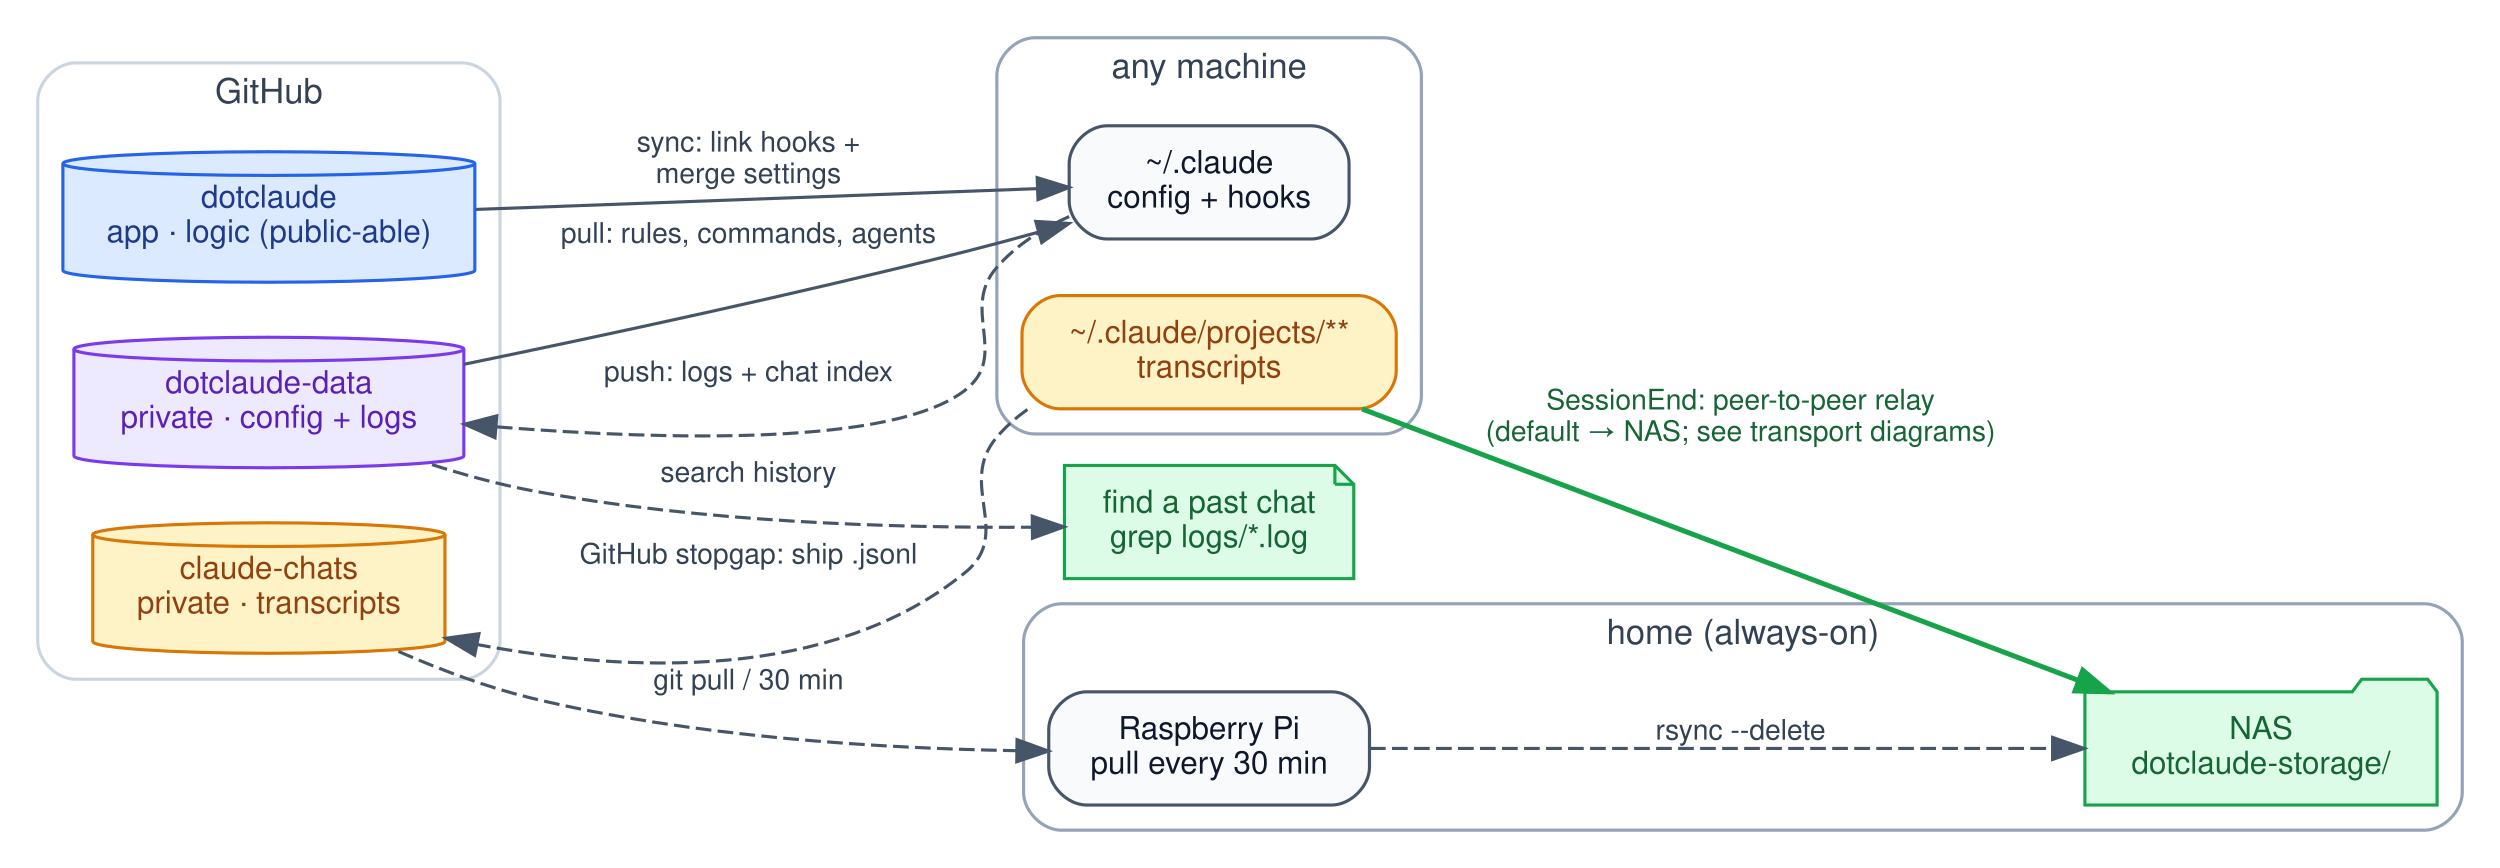
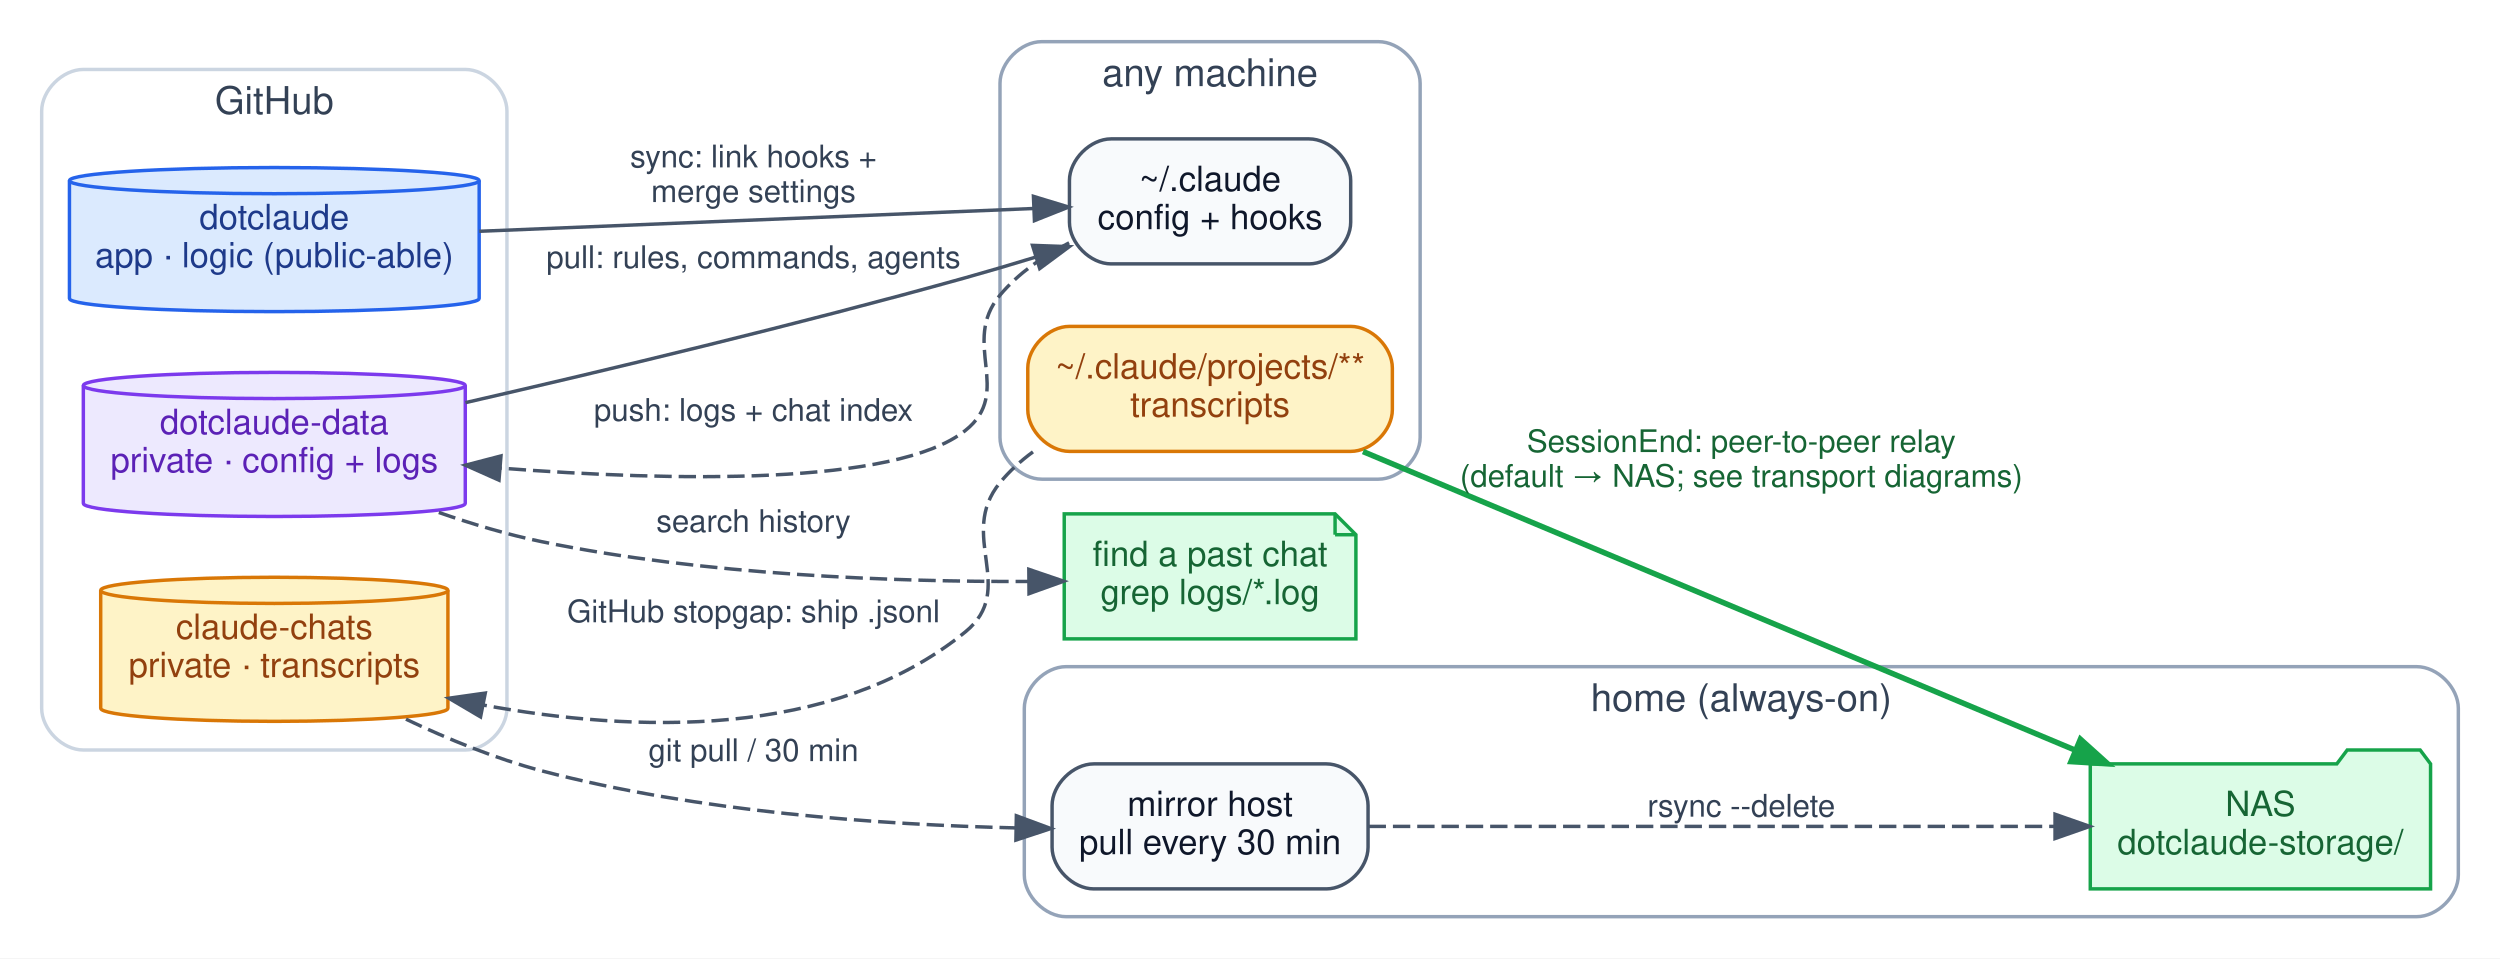
- <svg xmlns="http://www.w3.org/2000/svg" width="795pt" height="276pt" viewBox="0.00 0.00 795.00 276.00">
+ <svg xmlns="http://www.w3.org/2000/svg" width="720pt" height="276pt" viewBox="0.00 0.00 720.00 276.00">
  <g id="graph0" class="graph" transform="scale(1 1) rotate(0) translate(4 272)">
-     <polygon fill="white" stroke="transparent" points="-4,4 -4,-272 791,-272 791,4 -4,4" />
+     <polygon fill="white" stroke="transparent" points="-4,4 -4,-272 716,-272 716,4 -4,4" />
    <g id="clust1" class="cluster">
-       <path fill="white" stroke="#cbd5e1" d="M20,-56C20,-56 143,-56 143,-56 149,-56 155,-62 155,-68 155,-68 155,-240 155,-240 155,-246 149,-252 143,-252 143,-252 20,-252 20,-252 14,-252 8,-246 8,-240 8,-240 8,-68 8,-68 8,-62 14,-56 20,-56" />
-       <text text-anchor="middle" x="81.5" y="-239.2" font-family="Helvetica,sans-Serif" font-size="11.00" fill="#334155">GitHub</text>
+       <path fill="white" stroke="#cbd5e1" d="M20,-56C20,-56 130,-56 130,-56 136,-56 142,-62 142,-68 142,-68 142,-240 142,-240 142,-246 136,-252 130,-252 130,-252 20,-252 20,-252 14,-252 8,-246 8,-240 8,-240 8,-68 8,-68 8,-62 14,-56 20,-56" />
+       <text text-anchor="middle" x="75" y="-239.2" font-family="Helvetica" font-size="11.00" fill="#334155">GitHub</text>
    </g>
    <g id="clust2" class="cluster">
-       <path fill="white" stroke="#94a3b8" d="M325,-134C325,-134 436,-134 436,-134 442,-134 448,-140 448,-146 448,-146 448,-248 448,-248 448,-254 442,-260 436,-260 436,-260 325,-260 325,-260 319,-260 313,-254 313,-248 313,-248 313,-146 313,-146 313,-140 319,-134 325,-134" />
-       <text text-anchor="middle" x="380.5" y="-247.2" font-family="Helvetica,sans-Serif" font-size="11.00" fill="#334155">any machine</text>
+       <path fill="white" stroke="#94a3b8" d="M296,-134C296,-134 393,-134 393,-134 399,-134 405,-140 405,-146 405,-146 405,-248 405,-248 405,-254 399,-260 393,-260 393,-260 296,-260 296,-260 290,-260 284,-254 284,-248 284,-248 284,-146 284,-146 284,-140 290,-134 296,-134" />
+       <text text-anchor="middle" x="344.5" y="-247.2" font-family="Helvetica" font-size="11.00" fill="#334155">any machine</text>
    </g>
    <g id="clust3" class="cluster">
-       <path fill="white" stroke="#94a3b8" d="M333.5,-8C333.5,-8 767,-8 767,-8 773,-8 779,-14 779,-20 779,-20 779,-68 779,-68 779,-74 773,-80 767,-80 767,-80 333.5,-80 333.5,-80 327.5,-80 321.5,-74 321.5,-68 321.5,-68 321.5,-20 321.5,-20 321.5,-14 327.5,-8 333.5,-8" />
-       <text text-anchor="middle" x="550.25" y="-67.2" font-family="Helvetica,sans-Serif" font-size="11.00" fill="#334155">home (always-on)</text>
+       <path fill="white" stroke="#94a3b8" d="M303,-8C303,-8 692,-8 692,-8 698,-8 704,-14 704,-20 704,-20 704,-68 704,-68 704,-74 698,-80 692,-80 692,-80 303,-80 303,-80 297,-80 291,-74 291,-68 291,-68 291,-20 291,-20 291,-14 297,-8 303,-8" />
+       <text text-anchor="middle" x="497.5" y="-67.2" font-family="Helvetica" font-size="11.00" fill="#334155">home (always-on)</text>
    </g>
    <g id="node1" class="node">
-       <path fill="#dbeafe" stroke="#2563eb" d="M147,-219.98C147,-222.06 117.64,-223.75 81.5,-223.75 45.36,-223.75 16,-222.06 16,-219.98 16,-219.98 16,-186.02 16,-186.02 16,-183.94 45.36,-182.25 81.5,-182.25 117.64,-182.25 147,-183.94 147,-186.02 147,-186.02 147,-219.98 147,-219.98" />
-       <path fill="none" stroke="#2563eb" d="M147,-219.98C147,-217.9 117.64,-216.21 81.5,-216.21 45.36,-216.21 16,-217.9 16,-219.98" />
-       <text text-anchor="middle" x="81.5" y="-206" font-family="Helvetica,sans-Serif" font-size="10.00" fill="#1e3a8a">dotclaude</text>
-       <text text-anchor="middle" x="81.5" y="-195" font-family="Helvetica,sans-Serif" font-size="10.00" fill="#1e3a8a">app · logic (public-able)</text>
+       <path fill="#dbeafe" stroke="#2563eb" d="M134,-219.98C134,-222.06 107.56,-223.75 75,-223.75 42.44,-223.75 16,-222.06 16,-219.98 16,-219.98 16,-186.02 16,-186.02 16,-183.94 42.44,-182.25 75,-182.25 107.56,-182.25 134,-183.94 134,-186.02 134,-186.02 134,-219.98 134,-219.98" />
+       <path fill="none" stroke="#2563eb" d="M134,-219.98C134,-217.9 107.56,-216.21 75,-216.21 42.44,-216.21 16,-217.9 16,-219.98" />
+       <text text-anchor="middle" x="75" y="-206" font-family="Helvetica" font-size="10.00" fill="#1e3a8a">dotclaude</text>
+       <text text-anchor="middle" x="75" y="-195" font-family="Helvetica" font-size="10.00" fill="#1e3a8a">app · logic (public-able)</text>
    </g>
    <g id="node4" class="node">
-       <path fill="#f8fafc" stroke="#475569" d="M413,-232C413,-232 348,-232 348,-232 342,-232 336,-226 336,-220 336,-220 336,-208 336,-208 336,-202 342,-196 348,-196 348,-196 413,-196 413,-196 419,-196 425,-202 425,-208 425,-208 425,-220 425,-220 425,-226 419,-232 413,-232" />
-       <text text-anchor="middle" x="380.5" y="-217" font-family="Helvetica,sans-Serif" font-size="10.00" fill="#0f172a">~/.claude</text>
-       <text text-anchor="middle" x="380.5" y="-206" font-family="Helvetica,sans-Serif" font-size="10.00" fill="#0f172a">config + hooks</text>
+       <path fill="#f8fafc" stroke="#475569" d="M373,-232C373,-232 316,-232 316,-232 310,-232 304,-226 304,-220 304,-220 304,-208 304,-208 304,-202 310,-196 316,-196 316,-196 373,-196 373,-196 379,-196 385,-202 385,-208 385,-208 385,-220 385,-220 385,-226 379,-232 373,-232" />
+       <text text-anchor="middle" x="344.5" y="-217" font-family="Helvetica" font-size="10.00" fill="#0f172a">~/.claude</text>
+       <text text-anchor="middle" x="344.5" y="-206" font-family="Helvetica" font-size="10.00" fill="#0f172a">config + hooks</text>
    </g>
    <g id="edge1" class="edge">
-       <path fill="none" stroke="#475569" d="M147.31,-205.4C200.69,-207.38 275.5,-210.15 325.63,-212" />
-       <polygon fill="#475569" stroke="#475569" points="325.82,-215.51 335.94,-212.39 326.08,-208.52 325.82,-215.51" />
-       <text text-anchor="middle" x="234" y="-223.8" font-family="Helvetica,sans-Serif" font-size="9.00" fill="#334155">sync: link hooks +</text>
-       <text text-anchor="middle" x="234" y="-213.8" font-family="Helvetica,sans-Serif" font-size="9.00" fill="#334155">merge settings</text>
+       <path fill="none" stroke="#475569" d="M134.04,-205.39C181.66,-207.34 248.36,-210.09 293.6,-211.95" />
+       <polygon fill="#475569" stroke="#475569" points="293.63,-215.45 303.76,-212.37 293.92,-208.46 293.63,-215.45" />
+       <text text-anchor="middle" x="213" y="-223.8" font-family="Helvetica" font-size="9.00" fill="#334155">sync: link hooks +</text>
+       <text text-anchor="middle" x="213" y="-213.8" font-family="Helvetica" font-size="9.00" fill="#334155">merge settings</text>
    </g>
    <g id="node2" class="node">
-       <path fill="#ede9fe" stroke="#7c3aed" d="M143.5,-160.98C143.5,-163.06 115.71,-164.75 81.5,-164.75 47.29,-164.75 19.5,-163.06 19.5,-160.98 19.5,-160.98 19.5,-127.02 19.5,-127.02 19.5,-124.94 47.29,-123.25 81.5,-123.25 115.71,-123.25 143.5,-124.94 143.5,-127.02 143.5,-127.02 143.5,-160.98 143.5,-160.98" />
-       <path fill="none" stroke="#7c3aed" d="M143.5,-160.98C143.5,-158.9 115.71,-157.21 81.5,-157.21 47.29,-157.21 19.5,-158.9 19.5,-160.98" />
-       <text text-anchor="middle" x="81.5" y="-147" font-family="Helvetica,sans-Serif" font-size="10.00" fill="#5b21b6">dotclaude-data</text>
-       <text text-anchor="middle" x="81.5" y="-136" font-family="Helvetica,sans-Serif" font-size="10.00" fill="#5b21b6">private · config + logs</text>
+       <path fill="#ede9fe" stroke="#7c3aed" d="M130,-160.98C130,-163.06 105.35,-164.75 75,-164.75 44.65,-164.75 20,-163.06 20,-160.98 20,-160.98 20,-127.02 20,-127.02 20,-124.94 44.65,-123.25 75,-123.25 105.35,-123.25 130,-124.94 130,-127.02 130,-127.02 130,-160.98 130,-160.98" />
+       <path fill="none" stroke="#7c3aed" d="M130,-160.98C130,-158.9 105.35,-157.21 75,-157.21 44.65,-157.21 20,-158.9 20,-160.98" />
+       <text text-anchor="middle" x="75" y="-147" font-family="Helvetica" font-size="10.00" fill="#5b21b6">dotclaude-data</text>
+       <text text-anchor="middle" x="75" y="-136" font-family="Helvetica" font-size="10.00" fill="#5b21b6">private · config + logs</text>
    </g>
    <g id="edge2" class="edge">
-       <path fill="none" stroke="#475569" d="M143.59,-156.17C187.99,-165.3 249.44,-178.48 303,-192 310.54,-193.9 318.46,-196.03 326.22,-198.19" />
-       <polygon fill="#475569" stroke="#475569" points="325.37,-201.59 335.94,-200.94 327.27,-194.85 325.37,-201.59" />
-       <text text-anchor="middle" x="234" y="-194.8" font-family="Helvetica,sans-Serif" font-size="9.00" fill="#334155">pull: rules, commands, agents</text>
+       <path fill="none" stroke="#475569" d="M130.04,-156.04C169.99,-165.2 225.62,-178.5 274,-192 280.55,-193.83 287.42,-195.86 294.17,-197.93" />
+       <polygon fill="#475569" stroke="#475569" points="293.36,-201.34 303.95,-200.96 295.44,-194.65 293.36,-201.34" />
+       <text text-anchor="middle" x="213" y="-194.8" font-family="Helvetica" font-size="9.00" fill="#334155">pull: rules, commands, agents</text>
    </g>
    <g id="node8" class="node">
-       <polygon fill="#dcfce7" stroke="#16a34a" points="420.5,-124 334.5,-124 334.5,-88 426.5,-88 426.5,-118 420.5,-124" />
-       <polyline fill="none" stroke="#16a34a" points="420.5,-124 420.5,-118 " />
-       <polyline fill="none" stroke="#16a34a" points="426.5,-118 420.5,-118 " />
-       <text text-anchor="middle" x="380.5" y="-109" font-family="Helvetica,sans-Serif" font-size="10.00" fill="#166534">find a past chat</text>
-       <text text-anchor="middle" x="380.5" y="-98" font-family="Helvetica,sans-Serif" font-size="10.00" fill="#166534">grep logs/*.log</text>
+       <polygon fill="#dcfce7" stroke="#16a34a" points="380.5,-124 302.5,-124 302.5,-88 386.5,-88 386.5,-118 380.5,-124" />
+       <polyline fill="none" stroke="#16a34a" points="380.5,-124 380.5,-118 " />
+       <polyline fill="none" stroke="#16a34a" points="386.5,-118 380.5,-118 " />
+       <text text-anchor="middle" x="344.5" y="-109" font-family="Helvetica" font-size="10.00" fill="#166534">find a past chat</text>
+       <text text-anchor="middle" x="344.5" y="-98" font-family="Helvetica" font-size="10.00" fill="#166534">grep logs/*.log</text>
    </g>
    <g id="edge8" class="edge">
-       <path fill="none" stroke="#475569" stroke-dasharray="5,2" d="M133.39,-124.25C143.71,-120.95 154.6,-117.97 165,-116 218.41,-105.9 280.57,-104.06 324.18,-104.35" />
-       <polygon fill="#475569" stroke="#475569" points="324.26,-107.85 334.29,-104.46 324.33,-100.85 324.26,-107.85" />
-       <text text-anchor="middle" x="234" y="-118.8" font-family="Helvetica,sans-Serif" font-size="9.00" fill="#334155">search history</text>
+       <path fill="none" stroke="#475569" stroke-dasharray="5,2" d="M122.38,-124.41C132.02,-121.06 142.22,-118.01 152,-116 198.85,-106.38 253.42,-104.41 292.3,-104.53" />
+       <polygon fill="#475569" stroke="#475569" points="292.3,-108.03 302.33,-104.61 292.36,-101.03 292.3,-108.03" />
+       <text text-anchor="middle" x="213" y="-118.8" font-family="Helvetica" font-size="9.00" fill="#334155">search history</text>
    </g>
    <g id="node3" class="node">
-       <path fill="#fef3c7" stroke="#d97706" d="M137.5,-101.98C137.5,-104.06 112.4,-105.75 81.5,-105.75 50.6,-105.75 25.5,-104.06 25.5,-101.98 25.5,-101.98 25.5,-68.02 25.5,-68.02 25.5,-65.94 50.6,-64.25 81.5,-64.25 112.4,-64.25 137.5,-65.94 137.5,-68.02 137.5,-68.02 137.5,-101.98 137.5,-101.98" />
-       <path fill="none" stroke="#d97706" d="M137.5,-101.98C137.5,-99.9 112.4,-98.21 81.5,-98.21 50.6,-98.21 25.5,-99.9 25.5,-101.98" />
-       <text text-anchor="middle" x="81.5" y="-88" font-family="Helvetica,sans-Serif" font-size="10.00" fill="#92400e">claude-chats</text>
-       <text text-anchor="middle" x="81.5" y="-77" font-family="Helvetica,sans-Serif" font-size="10.00" fill="#92400e">private · transcripts</text>
+       <path fill="#fef3c7" stroke="#d97706" d="M125,-101.98C125,-104.06 102.59,-105.75 75,-105.75 47.41,-105.75 25,-104.06 25,-101.98 25,-101.98 25,-68.02 25,-68.02 25,-65.94 47.41,-64.25 75,-64.25 102.59,-64.25 125,-65.94 125,-68.02 125,-68.02 125,-101.98 125,-101.98" />
+       <path fill="none" stroke="#d97706" d="M125,-101.98C125,-99.9 102.59,-98.21 75,-98.21 47.41,-98.21 25,-99.9 25,-101.98" />
+       <text text-anchor="middle" x="75" y="-88" font-family="Helvetica" font-size="10.00" fill="#92400e">claude-chats</text>
+       <text text-anchor="middle" x="75" y="-77" font-family="Helvetica" font-size="10.00" fill="#92400e">private · transcripts</text>
    </g>
    <g id="node6" class="node">
-       <path fill="#f8fafc" stroke="#475569" d="M419.5,-52C419.5,-52 341.5,-52 341.5,-52 335.5,-52 329.5,-46 329.5,-40 329.5,-40 329.5,-28 329.5,-28 329.5,-22 335.5,-16 341.5,-16 341.5,-16 419.5,-16 419.5,-16 425.5,-16 431.5,-22 431.5,-28 431.5,-28 431.5,-40 431.5,-40 431.5,-46 425.5,-52 419.5,-52" />
-       <text text-anchor="middle" x="380.5" y="-37" font-family="Helvetica,sans-Serif" font-size="10.00" fill="#0f172a">Raspberry Pi</text>
-       <text text-anchor="middle" x="380.5" y="-26" font-family="Helvetica,sans-Serif" font-size="10.00" fill="#0f172a">pull every 30 min</text>
+       <path fill="#f8fafc" stroke="#475569" d="M378,-52C378,-52 311,-52 311,-52 305,-52 299,-46 299,-40 299,-40 299,-28 299,-28 299,-22 305,-16 311,-16 311,-16 378,-16 378,-16 384,-16 390,-22 390,-28 390,-28 390,-40 390,-40 390,-46 384,-52 378,-52" />
+       <text text-anchor="middle" x="344.5" y="-37" font-family="Helvetica" font-size="10.00" fill="#0f172a">mirror host</text>
+       <text text-anchor="middle" x="344.5" y="-26" font-family="Helvetica" font-size="10.00" fill="#0f172a">pull every 30 min</text>
    </g>
    <g id="edge6" class="edge">
-       <path fill="none" stroke="#475569" stroke-dasharray="5,2" d="M122.72,-64.83C135.89,-59.08 150.79,-53.45 165,-50 216.07,-37.62 275.81,-34.02 319.25,-33.28" />
-       <polygon fill="#475569" stroke="#475569" points="319.42,-36.78 329.37,-33.16 319.33,-29.78 319.42,-36.78" />
-       <text text-anchor="middle" x="234" y="-52.8" font-family="Helvetica,sans-Serif" font-size="9.00" fill="#334155">git pull / 30 min</text>
+       <path fill="none" stroke="#475569" stroke-dasharray="5,2" d="M112.92,-64.87C125.04,-59.12 138.8,-53.48 152,-50 197.02,-38.15 249.85,-34.46 288.61,-33.56" />
+       <polygon fill="#475569" stroke="#475569" points="288.71,-37.06 298.64,-33.38 288.58,-30.06 288.71,-37.06" />
+       <text text-anchor="middle" x="213" y="-52.8" font-family="Helvetica" font-size="9.00" fill="#334155">git pull / 30 min</text>
    </g>
    <g id="edge3" class="edge">
-       <path fill="none" stroke="#475569" stroke-dasharray="5,2" d="M336,-203.15C327.4,-199.27 319.15,-194.04 313,-187 301.23,-173.52 317.04,-159.1 303,-148 280.59,-130.28 209.4,-131.86 153.9,-136.26" />
-       <polygon fill="#475569" stroke="#475569" points="153.41,-132.79 143.73,-137.11 153.99,-139.76 153.41,-132.79" />
-       <text text-anchor="middle" x="234" y="-150.8" font-family="Helvetica,sans-Serif" font-size="9.00" fill="#334155">push: logs + chat index</text>
+       <path fill="none" stroke="#475569" stroke-dasharray="5,2" d="M303.91,-202.06C296.45,-198.27 289.32,-193.34 284,-187 272.5,-173.29 288.03,-159.11 274,-148 253.89,-132.07 189.95,-133.35 140.11,-137.19" />
+       <polygon fill="#475569" stroke="#475569" points="139.71,-133.71 130.03,-138.02 140.28,-140.69 139.71,-133.71" />
+       <text text-anchor="middle" x="213" y="-150.8" font-family="Helvetica" font-size="9.00" fill="#334155">push: logs + chat index</text>
    </g>
    <g id="node5" class="node">
-       <path fill="#fef3c7" stroke="#d97706" d="M428,-178C428,-178 333,-178 333,-178 327,-178 321,-172 321,-166 321,-166 321,-154 321,-154 321,-148 327,-142 333,-142 333,-142 428,-142 428,-142 434,-142 440,-148 440,-154 440,-154 440,-166 440,-166 440,-172 434,-178 428,-178" />
-       <text text-anchor="middle" x="380.5" y="-163" font-family="Helvetica,sans-Serif" font-size="10.00" fill="#92400e">~/.claude/projects/**</text>
-       <text text-anchor="middle" x="380.5" y="-152" font-family="Helvetica,sans-Serif" font-size="10.00" fill="#92400e">transcripts</text>
+       <path fill="#fef3c7" stroke="#d97706" d="M385,-178C385,-178 304,-178 304,-178 298,-178 292,-172 292,-166 292,-166 292,-154 292,-154 292,-148 298,-142 304,-142 304,-142 385,-142 385,-142 391,-142 397,-148 397,-154 397,-154 397,-166 397,-166 397,-172 391,-178 385,-178" />
+       <text text-anchor="middle" x="344.5" y="-163" font-family="Helvetica" font-size="10.00" fill="#92400e">~/.claude/projects/**</text>
+       <text text-anchor="middle" x="344.5" y="-152" font-family="Helvetica" font-size="10.00" fill="#92400e">transcripts</text>
    </g>
    <g id="edge5" class="edge">
-       <path fill="none" stroke="#475569" stroke-dasharray="5,2" d="M322.72,-141.79C319.13,-139.23 315.83,-136.32 313,-133 300.26,-118.08 318.23,-102.38 303,-90 260.28,-55.28 196,-57.98 147.84,-67.02" />
-       <polygon fill="#475569" stroke="#475569" points="146.94,-63.63 137.83,-69.04 148.32,-70.49 146.94,-63.63" />
-       <text text-anchor="middle" x="234" y="-92.8" font-family="Helvetica,sans-Serif" font-size="9.00" fill="#334155">GitHub stopgap: ship .jsonl</text>
+       <path fill="none" stroke="#475569" stroke-dasharray="5,2" d="M293.49,-141.86C289.97,-139.27 286.73,-136.33 284,-133 271.56,-117.83 289.21,-102.4 274,-90 235.79,-58.86 178.3,-61.03 135.09,-68.96" />
+       <polygon fill="#475569" stroke="#475569" points="134.4,-65.53 125.27,-70.91 135.76,-72.4 134.4,-65.53" />
+       <text text-anchor="middle" x="213" y="-92.8" font-family="Helvetica" font-size="9.00" fill="#334155">GitHub stopgap: ship .jsonl</text>
    </g>
    <g id="node7" class="node">
-       <polygon fill="#dcfce7" stroke="#16a34a" points="771,-52 768,-56 747,-56 744,-52 659,-52 659,-16 771,-16 771,-52" />
-       <text text-anchor="middle" x="715" y="-37" font-family="Helvetica,sans-Serif" font-size="10.00" fill="#166534">NAS</text>
-       <text text-anchor="middle" x="715" y="-26" font-family="Helvetica,sans-Serif" font-size="10.00" fill="#166534">dotclaude-storage/</text>
+       <polygon fill="#dcfce7" stroke="#16a34a" points="696,-52 693,-56 672,-56 669,-52 598,-52 598,-16 696,-16 696,-52" />
+       <text text-anchor="middle" x="647" y="-37" font-family="Helvetica" font-size="10.00" fill="#166534">NAS</text>
+       <text text-anchor="middle" x="647" y="-26" font-family="Helvetica" font-size="10.00" fill="#166534">dotclaude-storage/</text>
    </g>
    <g id="edge4" class="edge">
-       <path fill="none" stroke="#16a34a" stroke-width="1.6" d="M429.14,-141.95C489.26,-119.16 592.57,-80.02 656.87,-55.65" />
-       <polygon fill="#16a34a" stroke="#16a34a" stroke-width="1.6" points="658.34,-58.84 666.45,-52.02 655.86,-52.29 658.34,-58.84" />
-       <text text-anchor="middle" x="549.5" y="-141.8" font-family="Helvetica,sans-Serif" font-size="9.00" fill="#166534">SessionEnd: peer-to-peer relay</text>
-       <text text-anchor="middle" x="549.5" y="-131.8" font-family="Helvetica,sans-Serif" font-size="9.00" fill="#166534">(default → NAS; see transport diagrams)</text>
+       <path fill="none" stroke="#16a34a" stroke-width="1.6" d="M388.55,-141.95C442.67,-119.26 535.49,-80.34 593.65,-55.95" />
+       <polygon fill="#16a34a" stroke="#16a34a" stroke-width="1.6" points="595.16,-59.11 603.03,-52.02 592.45,-52.66 595.16,-59.11" />
+       <text text-anchor="middle" x="497.5" y="-141.8" font-family="Helvetica" font-size="9.00" fill="#166534">SessionEnd: peer-to-peer relay</text>
+       <text text-anchor="middle" x="497.5" y="-131.8" font-family="Helvetica" font-size="9.00" fill="#166534">(default → NAS; see transport diagrams)</text>
    </g>
    <g id="edge7" class="edge">
-       <path fill="none" stroke="#475569" stroke-dasharray="5,2" d="M431.64,-34C489.47,-34 584.73,-34 648.41,-34" />
-       <polygon fill="#475569" stroke="#475569" points="648.73,-37.5 658.73,-34 648.73,-30.5 648.73,-37.5" />
-       <text text-anchor="middle" x="549.5" y="-36.8" font-family="Helvetica,sans-Serif" font-size="9.00" fill="#334155">rsync --delete</text>
+       <path fill="none" stroke="#475569" stroke-dasharray="5,2" d="M390.16,-34C442.68,-34 530,-34 587.78,-34" />
+       <polygon fill="#475569" stroke="#475569" points="587.85,-37.5 597.85,-34 587.85,-30.5 587.85,-37.5" />
+       <text text-anchor="middle" x="497.5" y="-36.8" font-family="Helvetica" font-size="9.00" fill="#334155">rsync --delete</text>
    </g>
  </g>
</svg>
